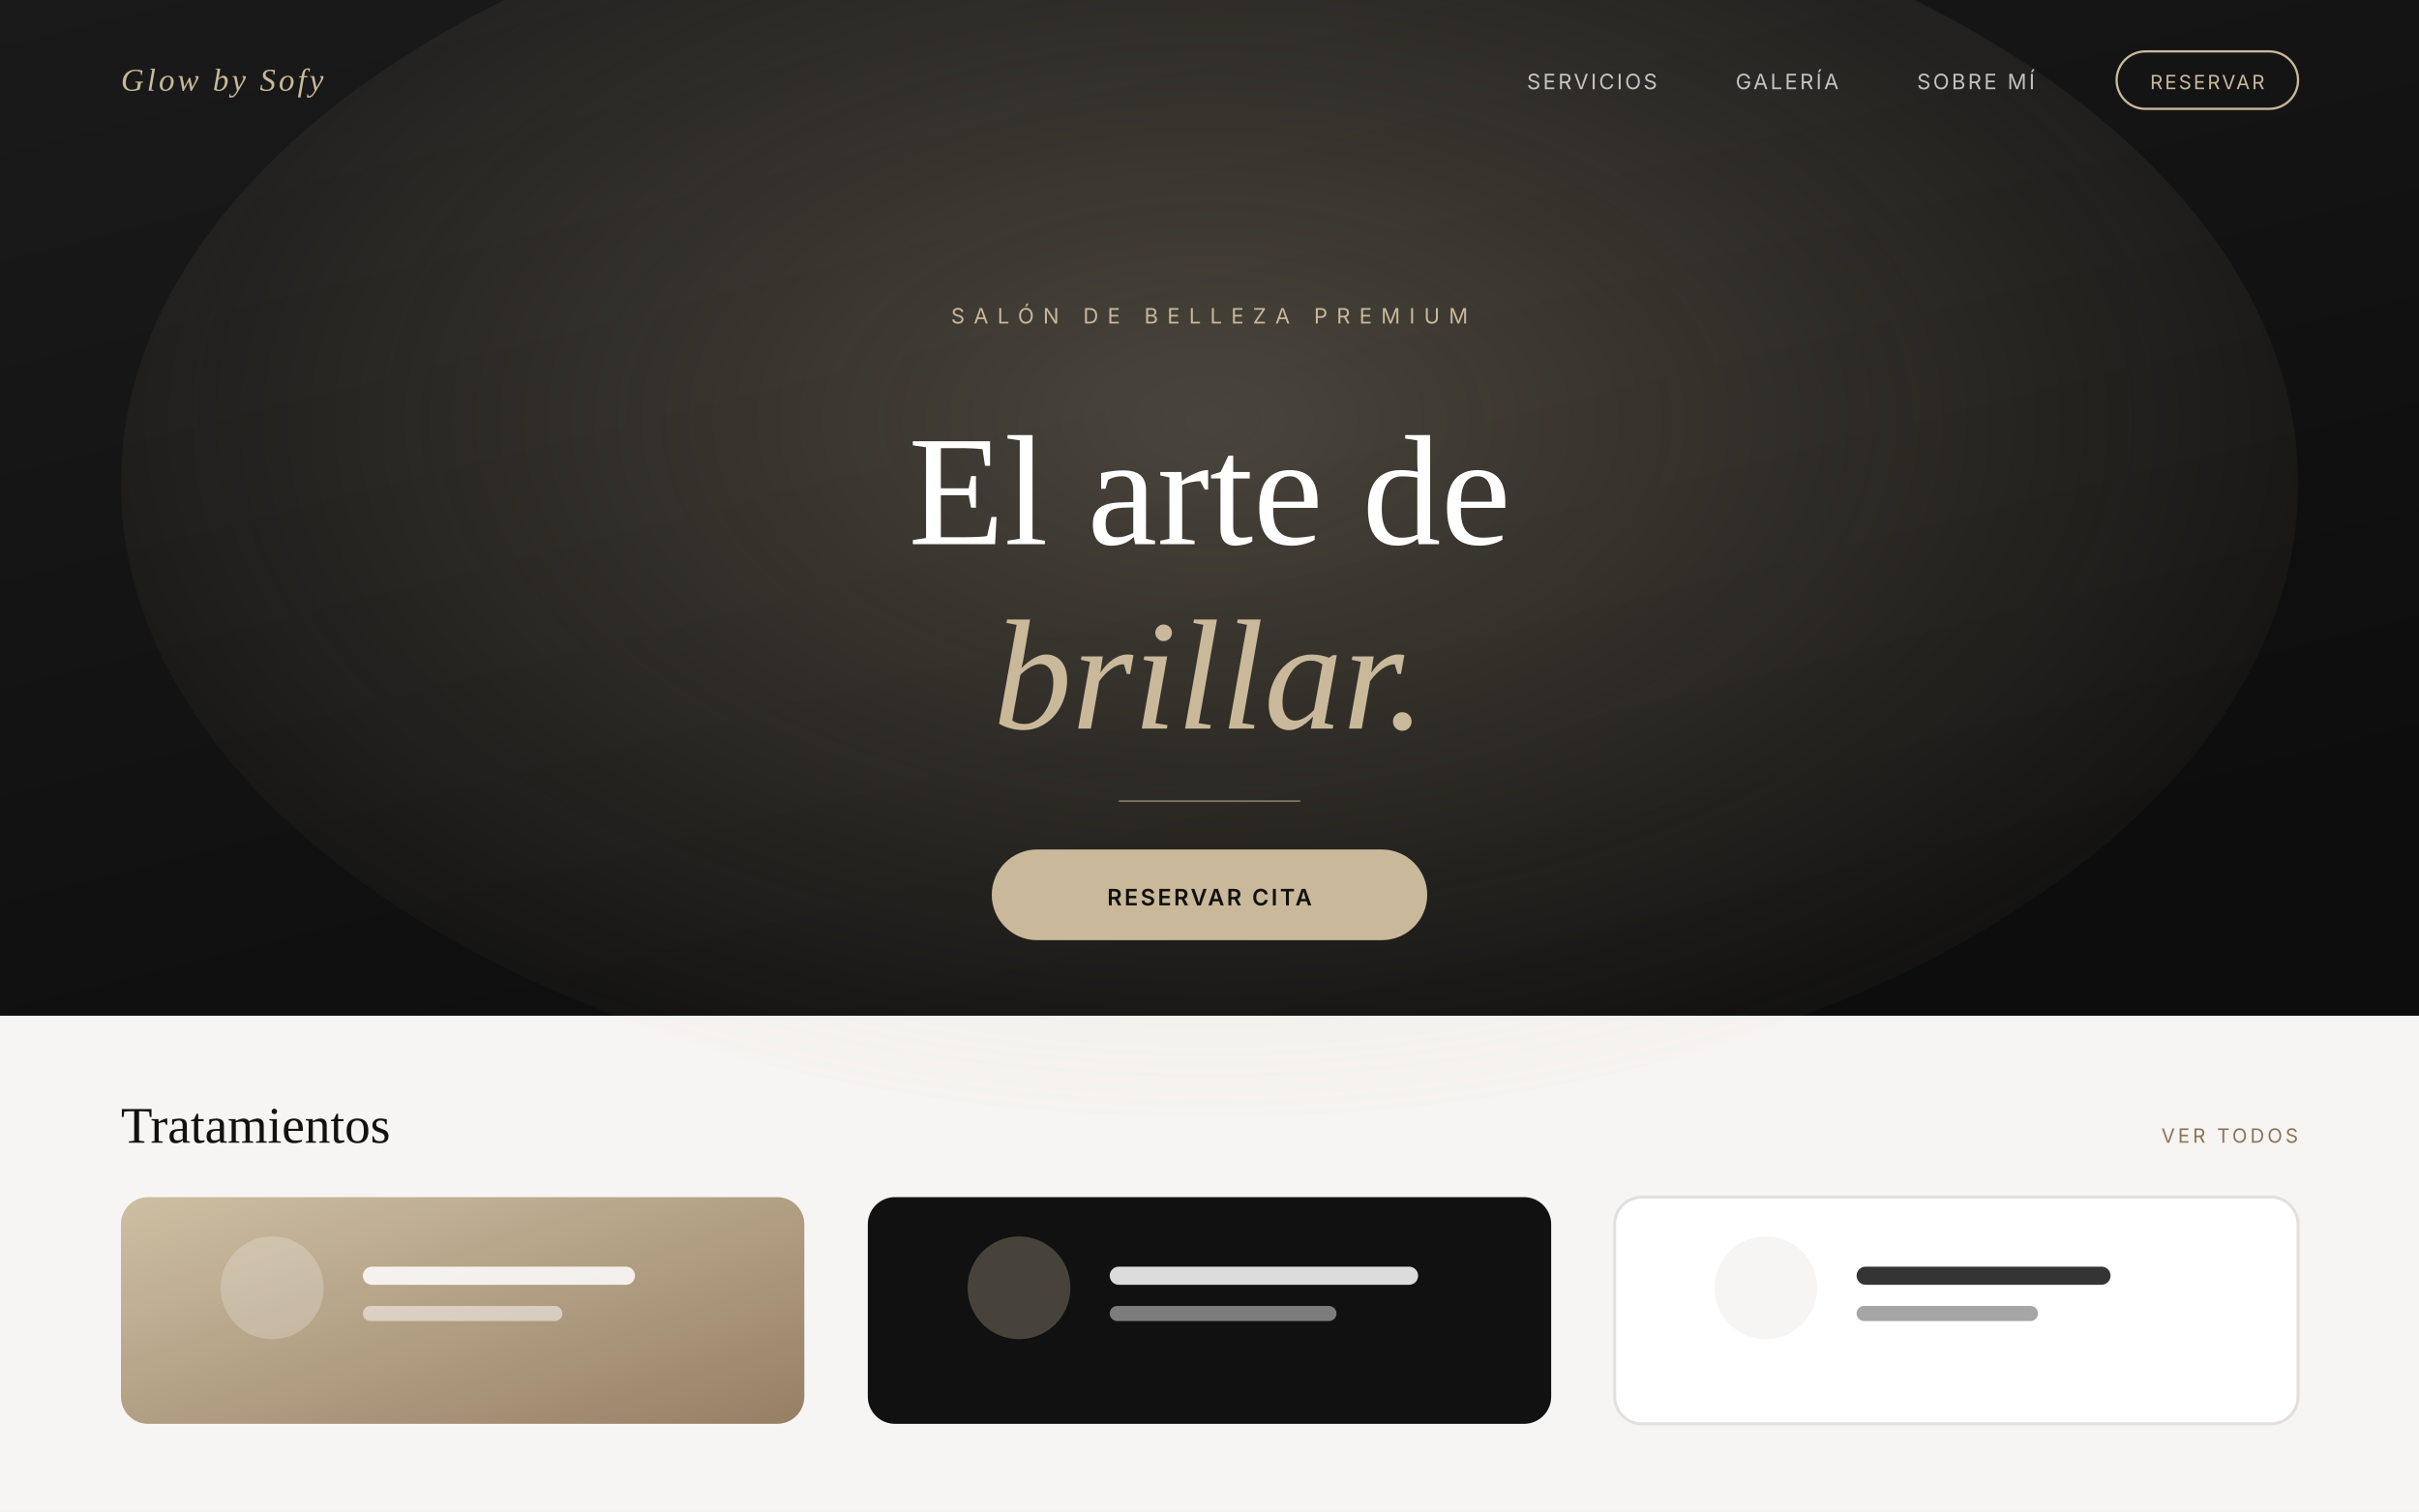
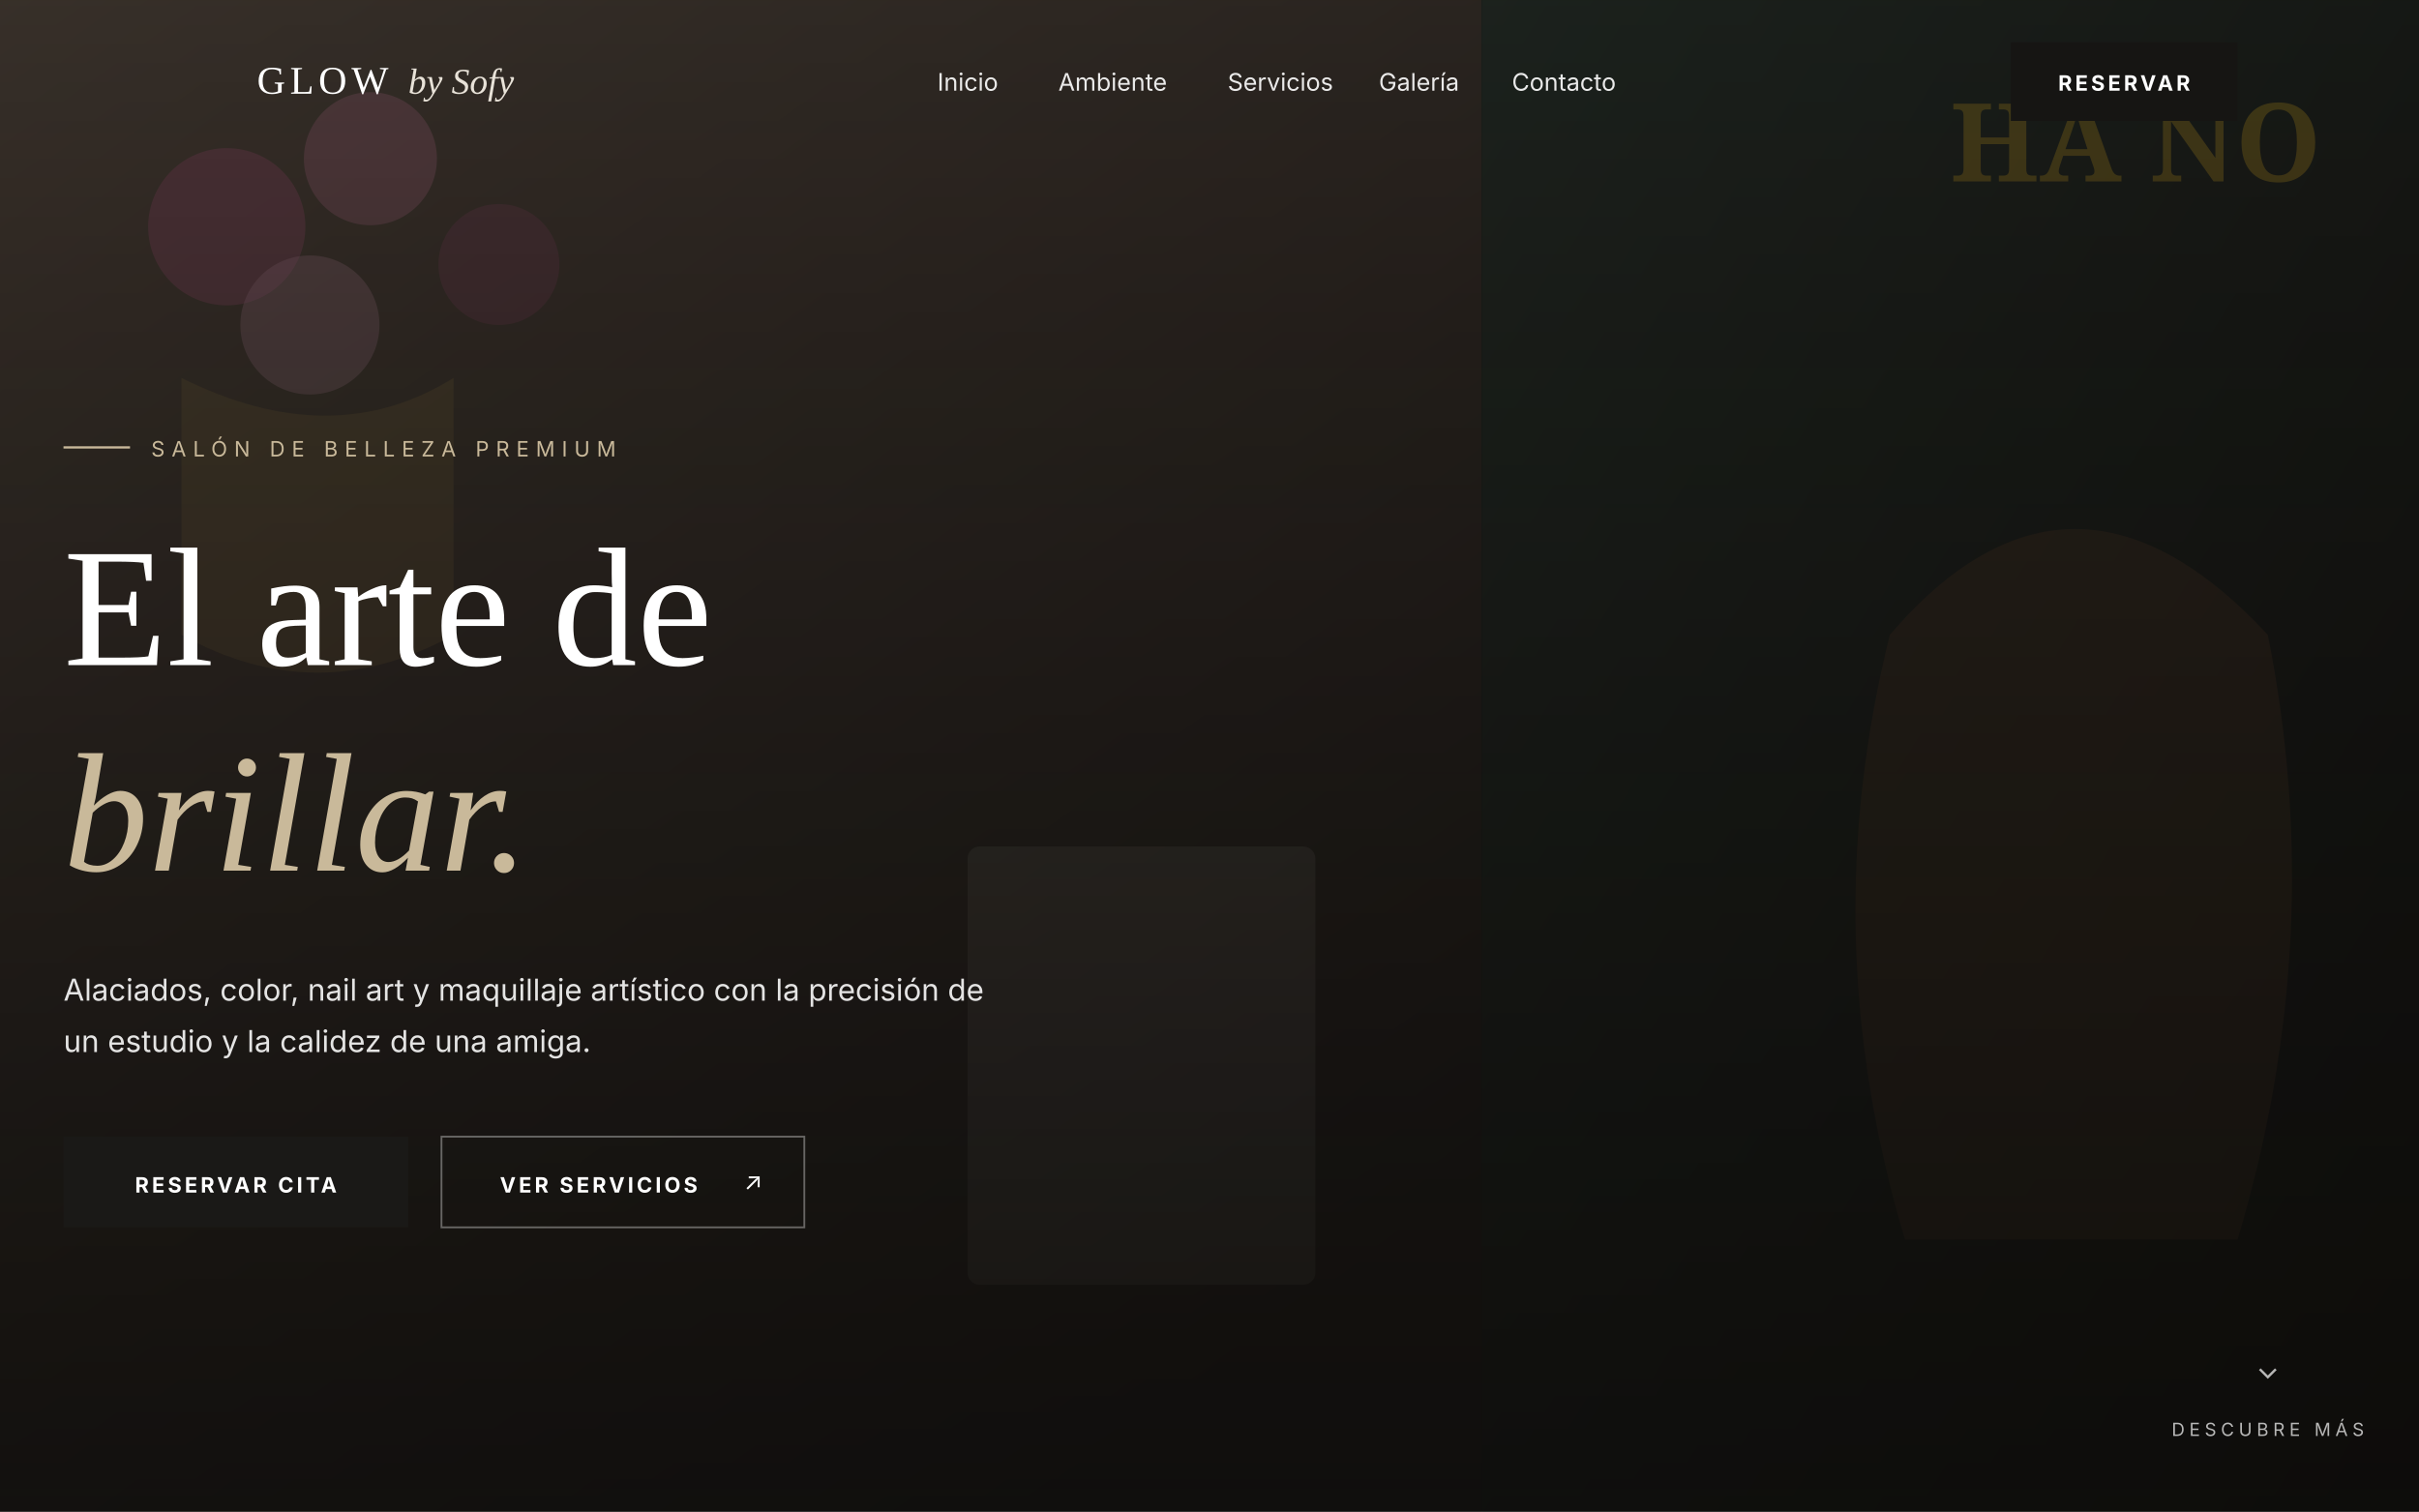
<svg xmlns="http://www.w3.org/2000/svg" viewBox="0 0 1600 1000" width="1600" height="1000" role="img" aria-label="Vista previa de la landing page de Glow by Sofy">
  <defs>
-     <linearGradient id="gs-hero" x1="0" y1="0" x2="0.6" y2="1">
-       <stop offset="0" stop-color="#1A1A1A" />
-       <stop offset="1" stop-color="#0D0D0D" />
+     <linearGradient id="gLeft" x1="0" y1="0" x2="0.7" y2="1">
+       <stop offset="0" stop-color="#6b5a4e" />
+       <stop offset="1" stop-color="#2a2320" />
    </linearGradient>
-     <radialGradient id="gs-glow" cx="0.5" cy="0.45" r="0.6">
-       <stop offset="0" stop-color="#C9B99A" stop-opacity="0.30" />
-       <stop offset="1" stop-color="#C9B99A" stop-opacity="0" />
-     </radialGradient>
-     <linearGradient id="gs-tile" x1="0" y1="0" x2="1" y2="1">
-       <stop offset="0" stop-color="#C9B99A" />
-       <stop offset="1" stop-color="#8C7355" />
+     <linearGradient id="gRight" x1="0" y1="0" x2="1" y2="1">
+       <stop offset="0" stop-color="#2e3b33" />
+       <stop offset="1" stop-color="#12100e" />
+     </linearGradient>
+     <linearGradient id="gVeil" x1="0" y1="0" x2="0" y2="1">
+       <stop offset="0" stop-color="#0d0c0a" stop-opacity="0.55" />
+       <stop offset="0.55" stop-color="#0d0c0a" stop-opacity="0.72" />
+       <stop offset="1" stop-color="#0d0c0a" stop-opacity="0.88" />
    </linearGradient>
  </defs>
-   <rect width="1600" height="1000" fill="#F7F5F3" />
-   <rect x="0" y="0" width="1600" height="672" fill="url(#gs-hero)" />
-   <ellipse cx="800" cy="320" rx="720" ry="420" fill="url(#gs-glow)" />
-   <text x="80" y="60" font-family="Georgia, 'Times New Roman', serif" font-size="21" font-style="italic" letter-spacing="2" fill="#C9B99A">Glow by Sofy</text>
-   <g font-family="'Segoe UI', Inter, sans-serif" font-size="14" letter-spacing="1.6" fill="#FFFFFF" opacity="0.72">
-     <text x="1010" y="59">SERVICIOS</text>
-     <text x="1148" y="59">GALERÍA</text>
-     <text x="1268" y="59">SOBRE MÍ</text>
+   <rect width="1600" height="1000" fill="#111111" />
+   <rect x="0" y="0" width="980" height="1000" fill="url(#gLeft)" />
+   <rect x="980" y="0" width="620" height="1000" fill="url(#gRight)" />
+   <circle cx="150" cy="150" r="52" fill="#b3617f" opacity="0.55" />
+   <circle cx="245" cy="105" r="44" fill="#c98098" opacity="0.5" />
+   <circle cx="330" cy="175" r="40" fill="#9c5470" opacity="0.45" />
+   <circle cx="205" cy="215" r="46" fill="#d9a0b4" opacity="0.4" />
+   <path d="M120 250 Q220 300 300 250 L300 420 Q210 470 120 420 Z" fill="#a8894f" opacity="0.35" />
+   <rect x="640" y="560" width="230" height="290" rx="8" fill="#e6ddd2" opacity="0.20" />
+   <path d="M1250 420 q120 -140 250 0 q40 200 -20 400 h-220 q-60 -200 -10 -400z" fill="#5a3f2c" opacity="0.55" />
+   <text x="1290" y="120" font-family="Georgia, serif" font-size="72" font-weight="700" fill="#c9a227" opacity="0.55">HA NO</text>
+   <rect x="0" y="0" width="1600" height="1000" fill="url(#gVeil)" />
+   <text x="170" y="62" font-family="Georgia, 'Times New Roman', serif" font-size="26" letter-spacing="3" fill="#ffffff">GLOW</text>
+   <text x="270" y="62" font-family="Georgia, 'Times New Roman', serif" font-size="24" font-style="italic" fill="#e8e2d8">by Sofy</text>
+   <g font-family="Inter, 'Segoe UI', sans-serif" font-size="16" fill="#ffffff" opacity="0.9">
+     <text x="620" y="60">Inicio</text>
+     <text x="700" y="60">Ambiente</text>
+     <text x="812" y="60">Servicios</text>
+     <text x="912" y="60">Galería</text>
+     <text x="1000" y="60">Contacto</text>
  </g>
-   <rect x="1400" y="34" width="120" height="38" rx="19" fill="none" stroke="#C9B99A" stroke-width="1.5" />
-   <text x="1460" y="59" text-anchor="middle" font-family="'Segoe UI', Inter, sans-serif" font-size="13" letter-spacing="1.4" fill="#C9B99A">RESERVAR</text>
-   <text x="800" y="214" text-anchor="middle" font-family="'Segoe UI', Inter, sans-serif" font-size="14" letter-spacing="6" fill="#C9B99A">SALÓN DE BELLEZA PREMIUM</text>
-   <text x="800" y="360" text-anchor="middle" font-family="Georgia, 'Times New Roman', serif" font-size="104" fill="#FFFFFF">El arte de</text>
-   <text x="800" y="482" text-anchor="middle" font-family="Georgia, 'Times New Roman', serif" font-size="104" font-style="italic" fill="#C9B99A">brillar.</text>
-   <line x1="740" y1="530" x2="860" y2="530" stroke="#C9B99A" stroke-width="1" opacity="0.6" />
-   <rect x="656" y="562" width="288" height="60" rx="30" fill="#C9B99A" />
-   <text x="800" y="599" text-anchor="middle" font-family="'Segoe UI', Inter, sans-serif" font-size="15" font-weight="600" letter-spacing="1.6" fill="#111111">RESERVAR CITA</text>
-   <text x="80" y="756" font-family="Georgia, 'Times New Roman', serif" font-size="34" fill="#111111">Tratamientos</text>
-   <text x="1520" y="756" text-anchor="end" font-family="'Segoe UI', Inter, sans-serif" font-size="13" letter-spacing="2" fill="#8C7355">VER TODOS</text>
-   <g>
-     <rect x="80" y="792" width="452" height="150" rx="18" fill="url(#gs-tile)" opacity="0.9" />
-     <circle cx="180" cy="852" r="34" fill="#FFFFFF" opacity="0.22" />
-     <rect x="240" y="838" width="180" height="12" rx="6" fill="#FFFFFF" opacity="0.85" />
-     <rect x="240" y="864" width="132" height="10" rx="5" fill="#FFFFFF" opacity="0.5" />
+   <rect x="1330" y="28" width="150" height="52" fill="#161513" />
+   <text x="1405" y="60" text-anchor="middle" font-family="Inter, 'Segoe UI', sans-serif" font-size="14" font-weight="700" letter-spacing="2" fill="#ffffff">RESERVAR</text>
+   <line x1="42" y1="296" x2="86" y2="296" stroke="#c9b99a" stroke-width="1.5" />
+   <text x="100" y="302" font-family="Inter, 'Segoe UI', sans-serif" font-size="14" letter-spacing="4.5" fill="#c9b99a">SALÓN DE BELLEZA PREMIUM</text>
+   <text x="42" y="440" font-family="Georgia, 'Times New Roman', serif" font-size="112" fill="#ffffff">El arte de</text>
+   <text x="42" y="576" font-family="Georgia, 'Times New Roman', serif" font-size="112" font-style="italic" fill="#c9b99a">brillar.</text>
+   <g font-family="Inter, 'Segoe UI', sans-serif" font-size="20" fill="#ffffff" opacity="0.88">
+     <text x="42" y="662">Alaciados, color, nail art y maquillaje artístico con la precisión de</text>
+     <text x="42" y="696">un estudio y la calidez de una amiga.</text>
  </g>
-   <g>
-     <rect x="574" y="792" width="452" height="150" rx="18" fill="#111111" />
-     <circle cx="674" cy="852" r="34" fill="#C9B99A" opacity="0.3" />
-     <rect x="734" y="838" width="204" height="12" rx="6" fill="#FFFFFF" opacity="0.85" />
-     <rect x="734" y="864" width="150" height="10" rx="5" fill="#FFFFFF" opacity="0.45" />
-   </g>
-   <g>
-     <rect x="1068" y="792" width="452" height="150" rx="18" fill="#FFFFFF" stroke="#E2E0DE" stroke-width="2" />
-     <circle cx="1168" cy="852" r="34" fill="#F7F5F3" />
-     <rect x="1228" y="838" width="168" height="12" rx="6" fill="#111111" opacity="0.85" />
-     <rect x="1228" y="864" width="120" height="10" rx="5" fill="#6B6B6B" opacity="0.6" />
-   </g>
+   <rect x="42" y="752" width="228" height="60" fill="#1a1917" />
+   <text x="156" y="789" text-anchor="middle" font-family="Inter, 'Segoe UI', sans-serif" font-size="14" font-weight="700" letter-spacing="2" fill="#ffffff">RESERVAR CITA</text>
+   <rect x="292" y="752" width="240" height="60" fill="none" stroke="#ffffff" stroke-opacity="0.35" stroke-width="1.2" />
+   <text x="396" y="789" text-anchor="middle" font-family="Inter, 'Segoe UI', sans-serif" font-size="14" font-weight="700" letter-spacing="2" fill="#ffffff">VER SERVICIOS</text>
+   <text x="492" y="787" font-family="Inter, sans-serif" font-size="16" fill="#ffffff">↗</text>
+   <text x="1500" y="912" text-anchor="middle" font-family="Inter, sans-serif" font-size="20" fill="#ffffff" opacity="0.7">⌄</text>
+   <text x="1500" y="950" text-anchor="middle" font-family="Inter, 'Segoe UI', sans-serif" font-size="12" letter-spacing="3" fill="#ffffff" opacity="0.7">DESCUBRE MÁS</text>
</svg>
